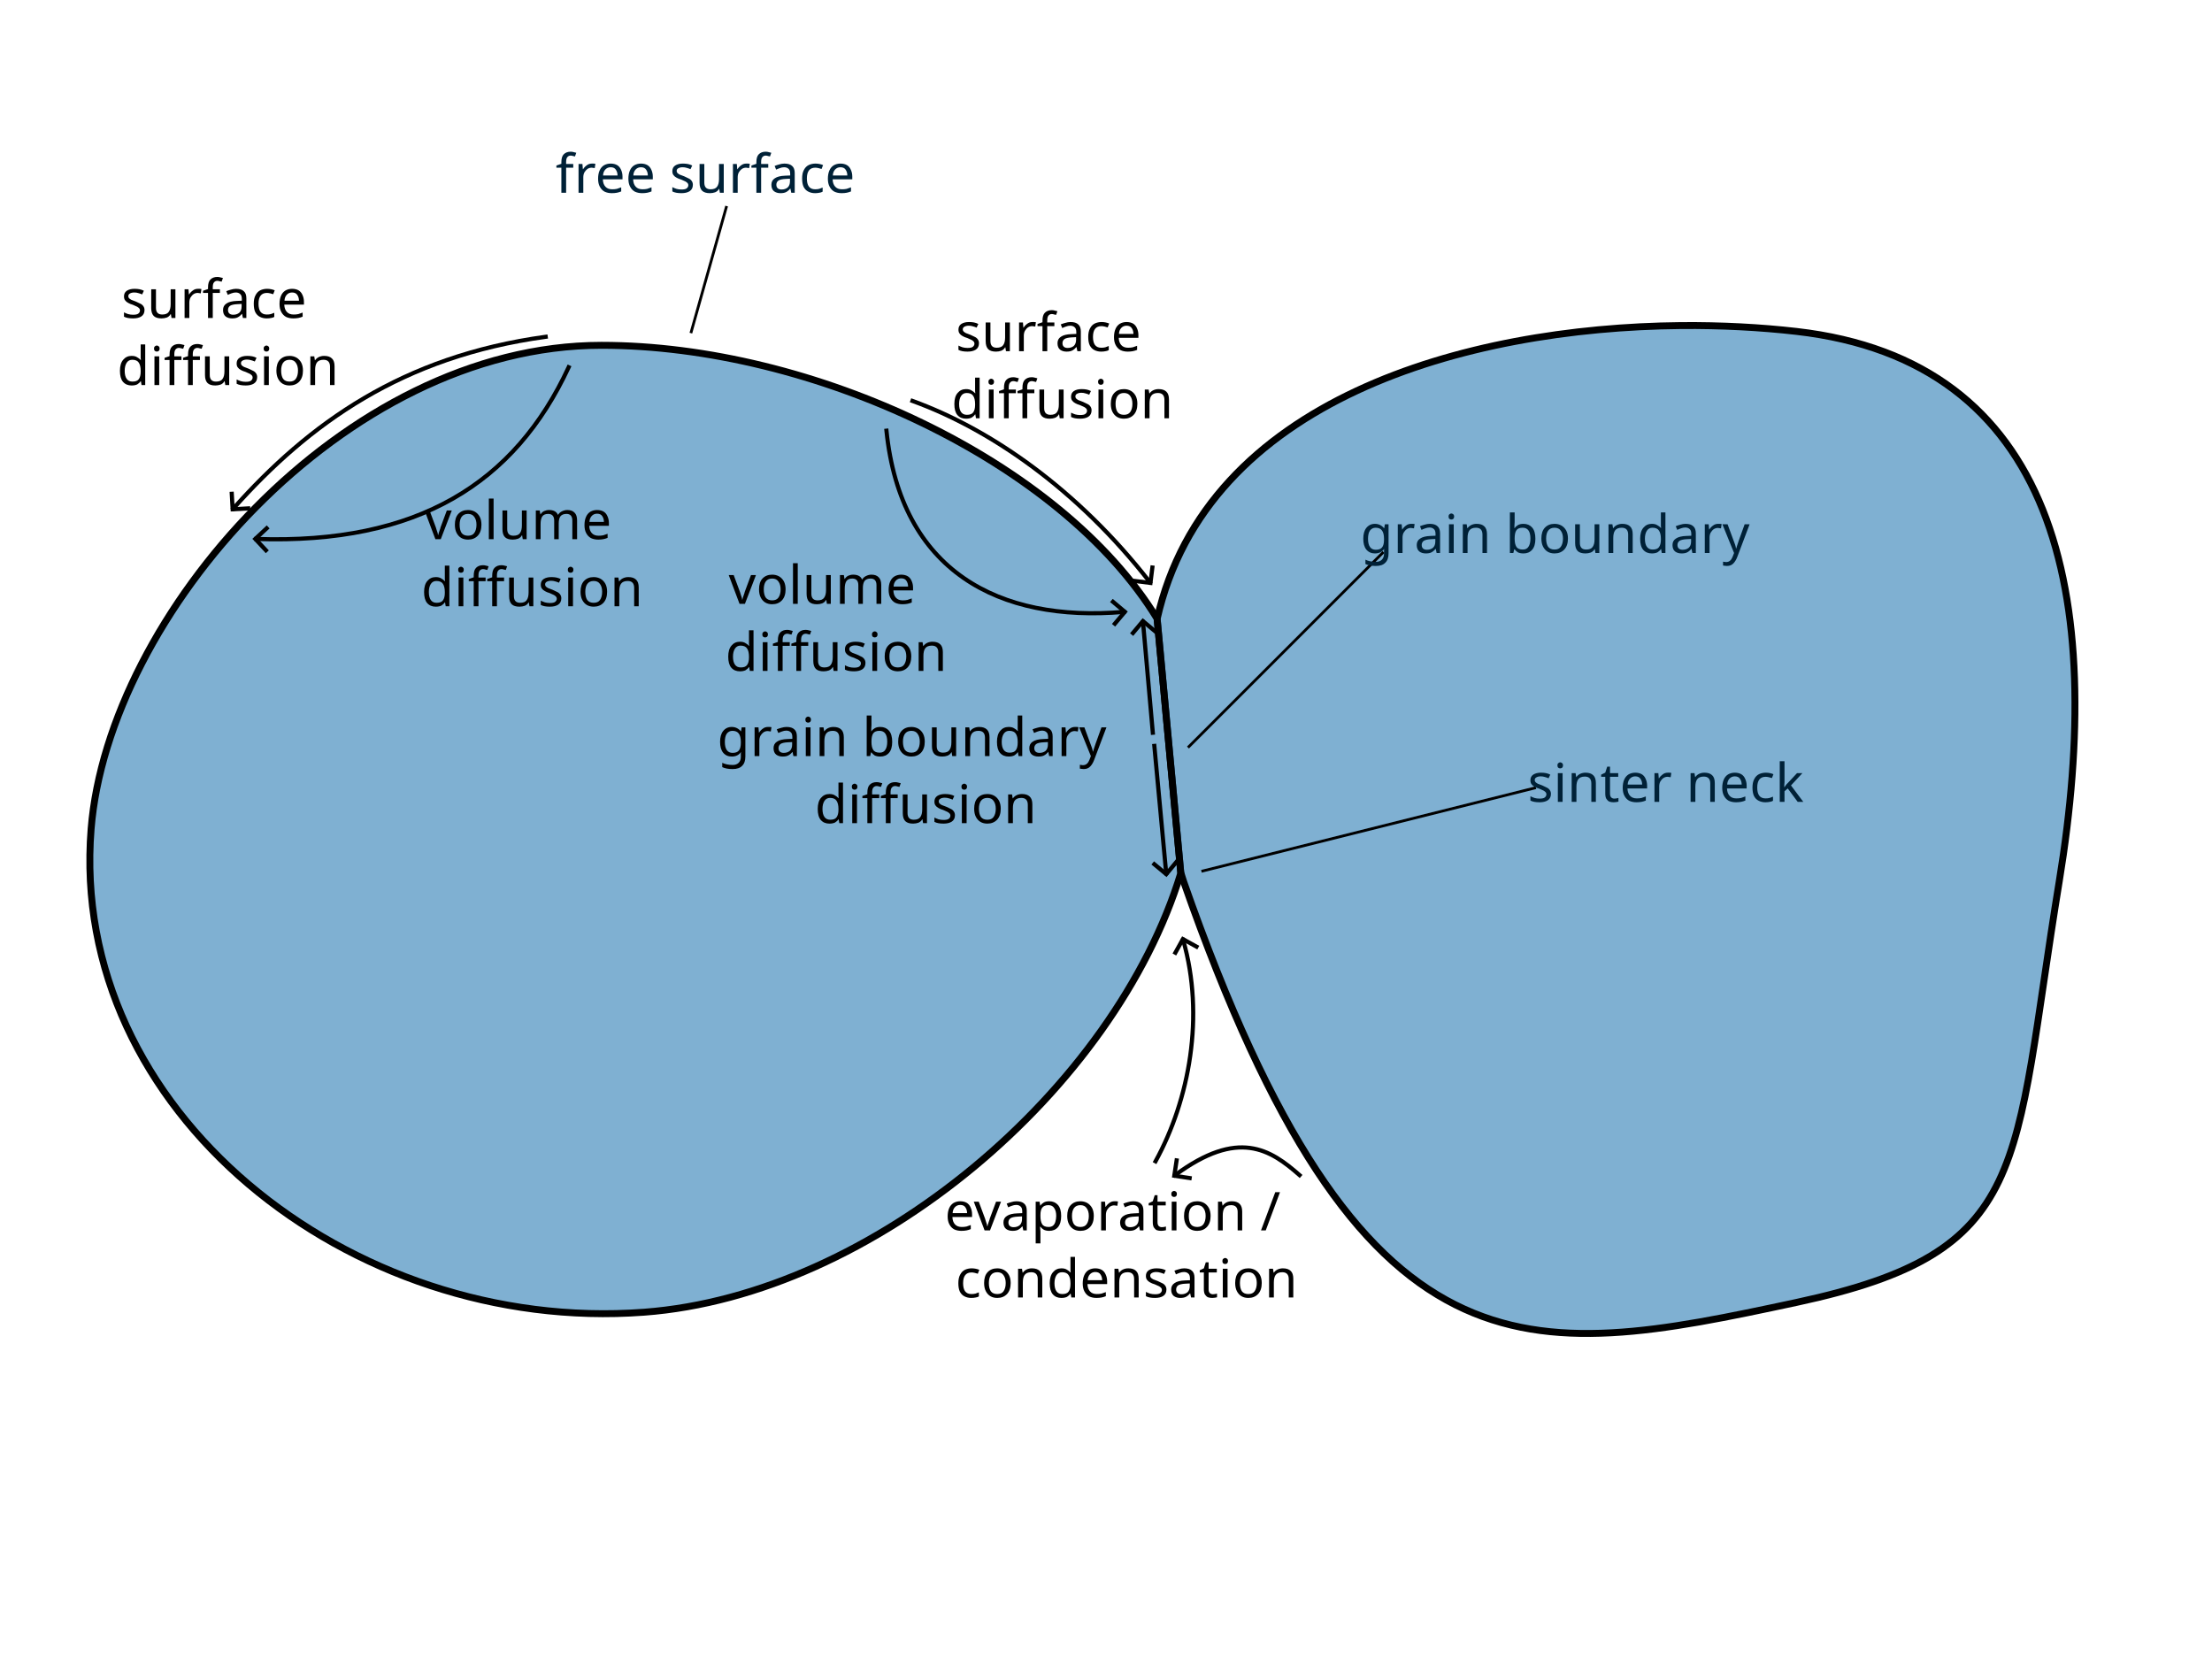
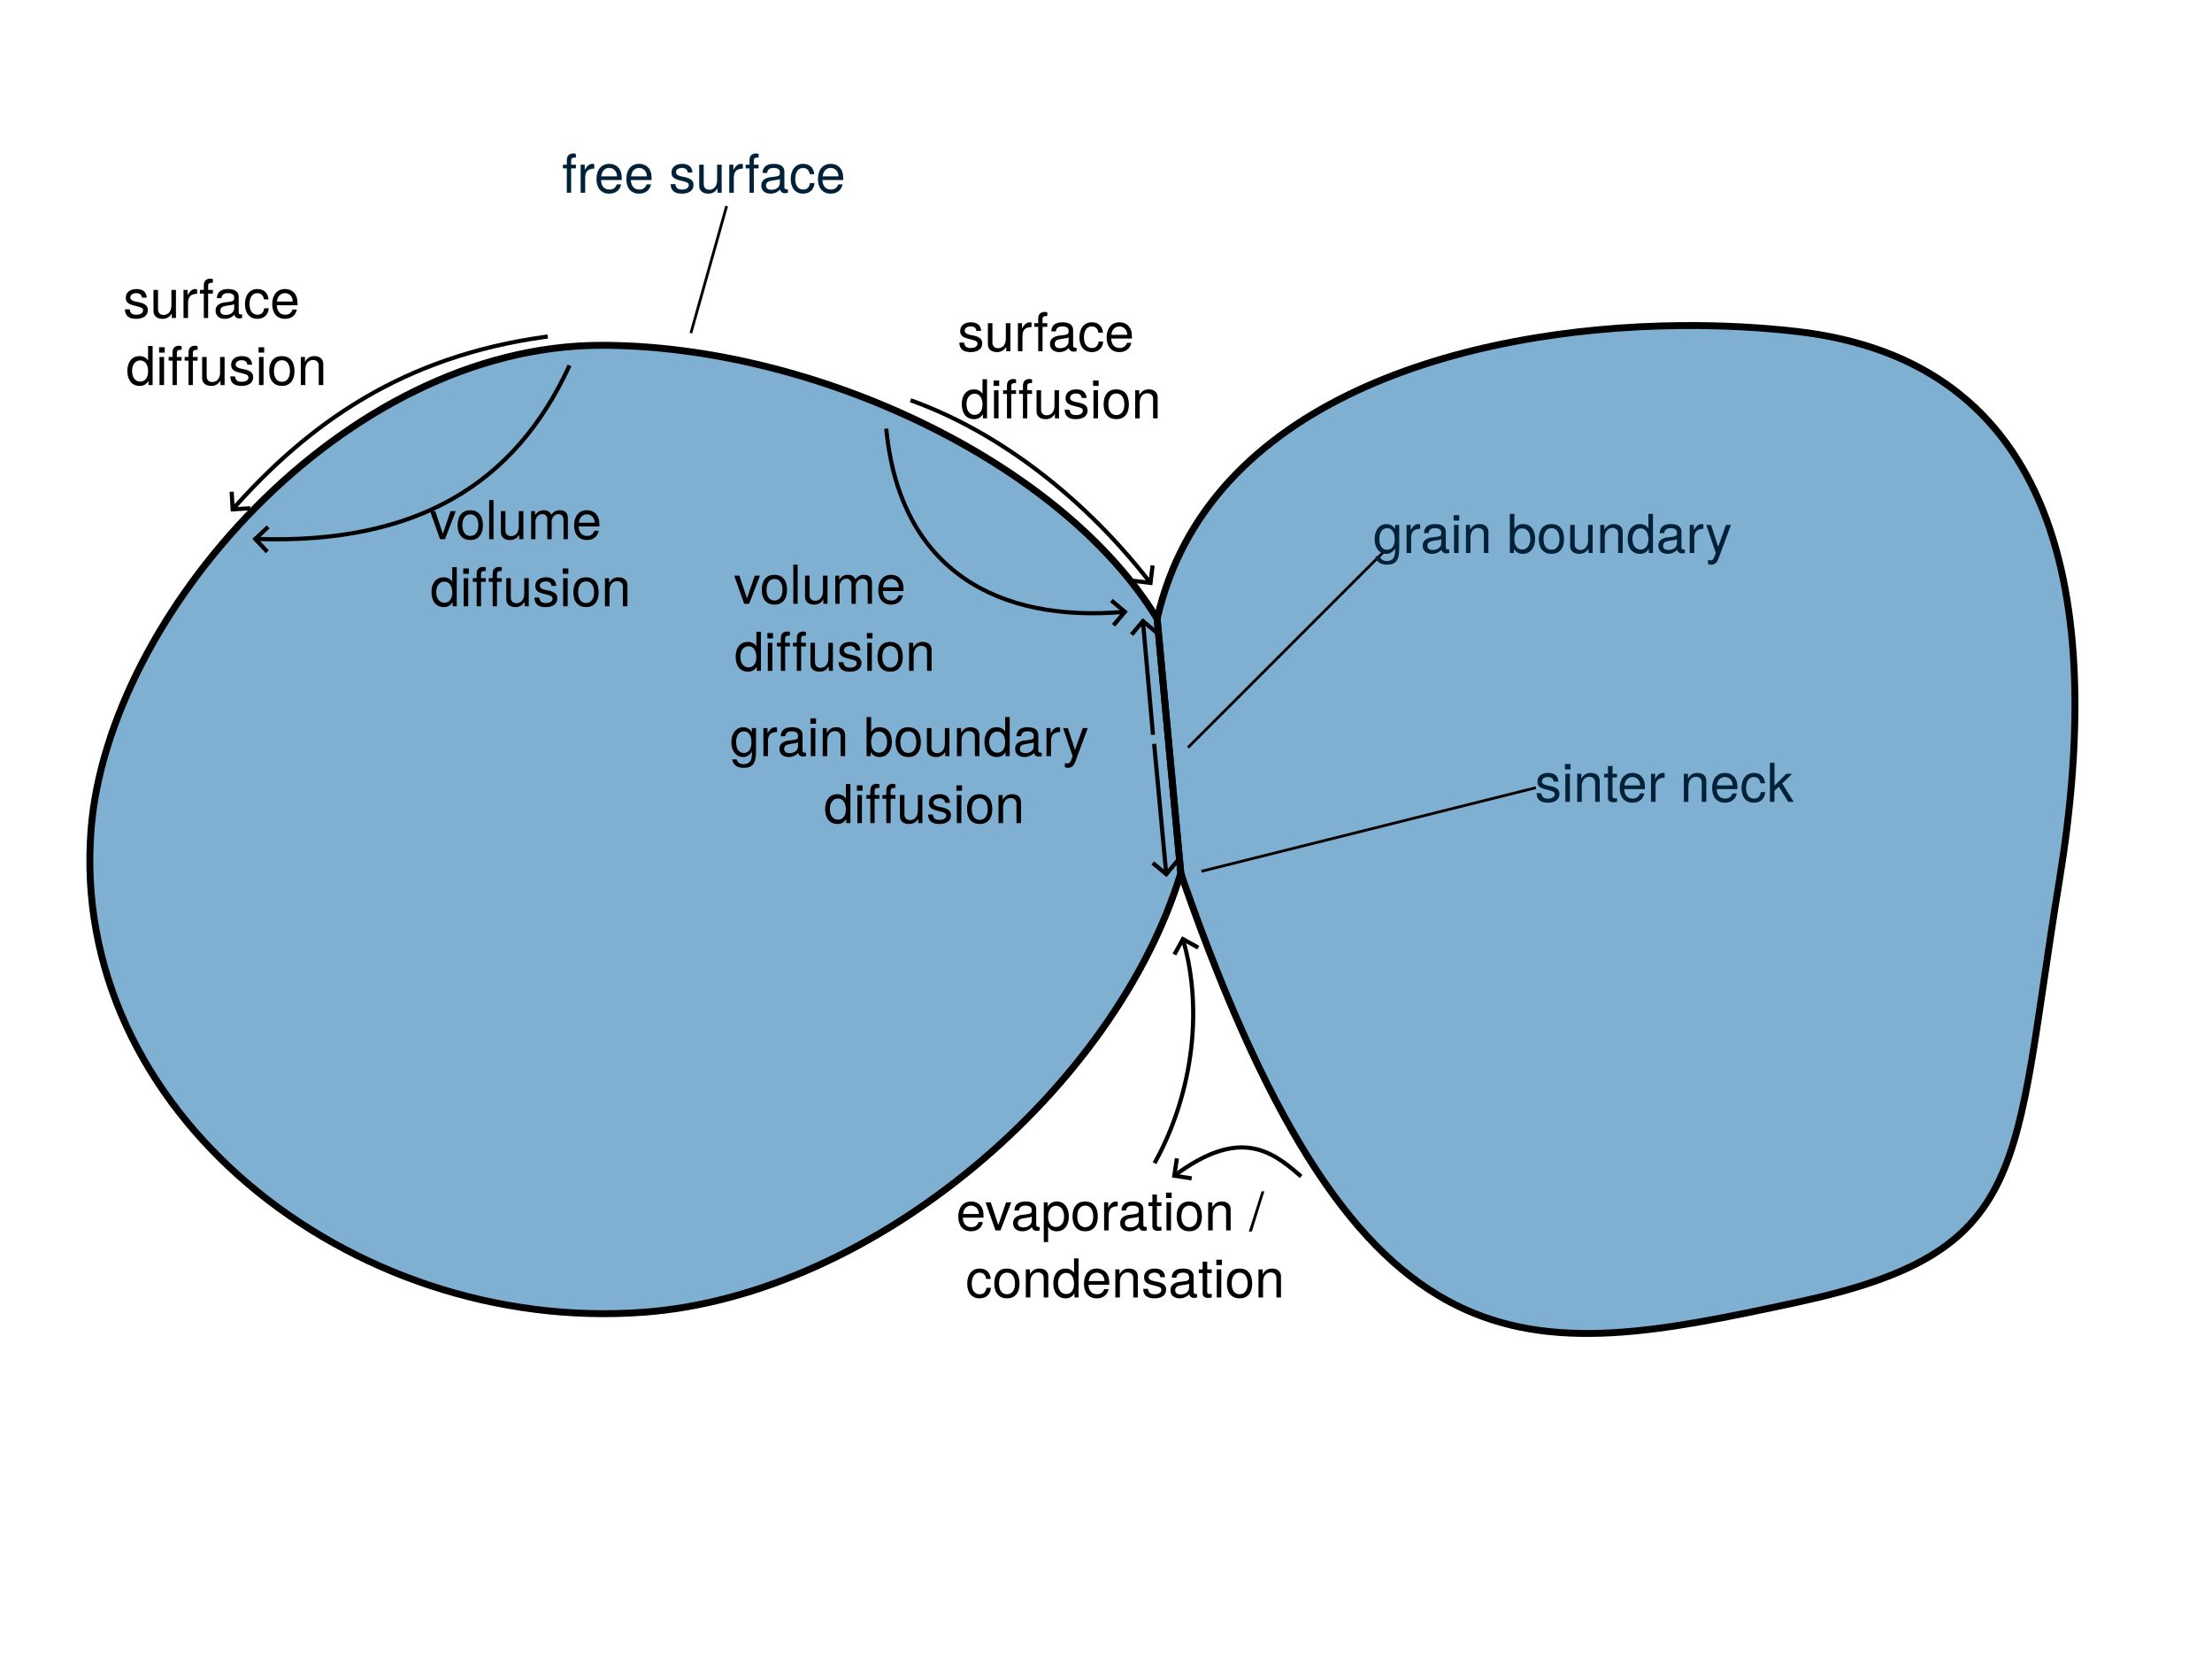
<svg xmlns="http://www.w3.org/2000/svg" width="160mm" height="120mm" viewBox="0 0 160 120" version="1.1" id="svg1">
  <defs id="defs1">
    <marker style="overflow:visible" id="ArrowWide" refX="0" refY="0" orient="auto-start-reverse" markerWidth="1" markerHeight="1" viewBox="0 0 1 1" preserveAspectRatio="xMidYMid">
      <path style="fill:none;stroke:context-stroke;stroke-width:1;stroke-linecap:butt" d="M 3,-3 0,0 3,3" transform="rotate(180,0.125,0)" id="path1" />
    </marker>
    <marker id="Arrow2Sstart" orient="auto" refX="0" refY="0" style="overflow:visible">
      <path d="M 8.72,4.03 -2.21,0.02 8.72,-4 c -1.75,2.37 -1.74,5.62 0,8.03 z" id="Arrow2SstartPath" style="fill:#000000;fill-opacity:1;stroke:none" transform="matrix(0.3,0,0,0.3,-0.69,0)" />
    </marker>
    <marker id="Arrow2Send" orient="auto" refX="0" refY="0" style="overflow:visible">
      <path d="M 8.72,4.03 -2.21,0.02 8.72,-4 c -1.75,2.37 -1.74,5.62 0,8.03 z" id="Arrow2SendPath" style="fill:#000000;fill-opacity:1;stroke:none" transform="matrix(-0.3,0,0,-0.3,0.69,0)" />
    </marker>
    <clipPath id="id-c5200447-c525-49cf-936f-2afeedc30a9b-7">
      <path clip-rule="nonzero" d="m 9,4 h 5 V 9.555 H 9 Z m 0,0" id="id-900d2770-9ca1-492d-9070-b852f01df429-5" />
    </clipPath>
    <g id="id-f93406ad-b092-45f5-a4ef-f720b6cf6b9c-2">
      <g id="id-5d74c64a-b847-401a-8884-b6790b925087-9">
        <path d="m 4.016,-1.812 c 0,-0.344 -0.031,-0.688 -0.125,-1.016 -0.031,-0.156 -0.078,-0.312 -0.125,-0.469 C 3.547,-3.766 3.234,-4.156 2.875,-4.5 2.297,-5.078 1.469,-5.859 1.359,-6.312 c -0.031,-0.062 -0.031,-0.125 0,-0.172 C 1.375,-6.562 1.438,-6.656 1.516,-6.703 c 0.094,-0.062 0.188,-0.062 0.297,-0.062 0.453,0.016 0.812,0.328 1.234,0.5 0.047,0 0.078,0.016 0.109,0.016 0.141,0 0.266,-0.094 0.312,-0.219 0.016,-0.062 0.016,-0.125 0,-0.188 -0.031,-0.125 -0.125,-0.219 -0.266,-0.25 C 2.812,-7 2.359,-7.094 2,-7.094 c -0.094,0 -0.172,0 -0.25,0.016 -0.141,0.031 -0.281,0.062 -0.391,0.156 -0.109,0.078 -0.188,0.203 -0.219,0.344 -0.047,0.141 -0.047,0.312 0,0.5 C 1.281,-5.547 1.75,-4.906 2.188,-4.344 1.797,-4.25 1.453,-4.047 1.172,-3.75 c -0.391,0.438 -0.578,1 -0.578,1.578 0,0.203 0.031,0.406 0.078,0.609 0.078,0.359 0.266,0.703 0.531,1 0.359,0.406 0.906,0.672 1.453,0.672 0.875,0 1.359,-0.953 1.359,-1.922 z M 3.406,-1.625 c 0,0.734 -0.172,1.516 -0.797,1.516 -0.406,0 -0.75,-0.234 -1,-0.562 C 1.5,-0.859 1.391,-1.062 1.344,-1.281 1.281,-1.562 1.266,-1.844 1.266,-2.125 c 0,-0.516 0.062,-1.047 0.359,-1.469 0.172,-0.25 0.438,-0.453 0.719,-0.547 l 0.047,0.047 c 0.297,0.359 0.562,0.75 0.75,1.156 0.078,0.172 0.125,0.328 0.172,0.5 0.062,0.266 0.109,0.547 0.094,0.812 z m 0,0" id="id-c6f1081e-b9ab-47f4-83a4-8a417110e03c-1" />
      </g>
      <g id="id-7de32c5d-2fe2-4e4f-9962-fa309edb9afd-2">
        <path d="M 4.188,-3.547 C 4.188,-4 3.766,-4.406 3,-4.406 c -1.312,0 -1.688,1.016 -1.688,1.453 0,0.781 0.734,0.922 1.031,0.984 0.516,0.109 1.031,0.219 1.031,0.766 0,0.25 -0.219,1.094 -1.422,1.094 -0.141,0 -0.906,0 -1.141,-0.531 0.391,0.047 0.641,-0.25 0.641,-0.531 0,-0.219 -0.172,-0.344 -0.375,-0.344 -0.266,0 -0.562,0.203 -0.562,0.656 0,0.562 0.578,0.969 1.422,0.969 1.625,0 2.016,-1.203 2.016,-1.656 0,-0.359 -0.188,-0.609 -0.312,-0.719 -0.266,-0.281 -0.562,-0.344 -1,-0.422 -0.359,-0.078 -0.75,-0.156 -0.75,-0.609 C 1.891,-3.578 2.125,-4.188 3,-4.188 c 0.25,0 0.75,0.078 0.891,0.453 C 3.625,-3.719 3.422,-3.5 3.422,-3.281 c 0,0.141 0.094,0.297 0.312,0.297 0.219,0 0.453,-0.172 0.453,-0.562 z m 0,0" id="id-a66fe8fd-71cc-4a1a-a4cc-1c02ed69df88-7" />
      </g>
      <g id="id-3db7f47d-9763-4b3e-b23b-fb8630d3de74-0">
        <path d="m 5.031,-0.141 c 0,-0.078 -0.062,-0.141 -0.141,-0.141 H 2.844 V -4.625 c 0,-0.078 -0.062,-0.141 -0.141,-0.141 -0.062,0 -0.125,0.062 -0.125,0.141 v 4.344 H 0.531 c -0.078,0 -0.141,0.062 -0.141,0.141 C 0.391,-0.062 0.453,0 0.531,0 H 4.891 C 4.969,0 5.031,-0.062 5.031,-0.141 Z m 0,0" id="id-bd0eb616-cb6f-4b14-9530-7fd1c66f7ed8-9" />
      </g>
    </g>
    <clipPath id="clipPath1">
      <path clip-rule="nonzero" d="m 9,4 h 5 V 9.555 H 9 Z m 0,0" id="path1-3" />
    </clipPath>
    <g id="id-57dc55fd-4cc5-4c72-9ee2-d5ddb87342d4-5">
      <g id="id-61b99b63-5e09-4b0c-b67b-f2ddc7fb5559-6">
        <path d="m 4.344,-3.766 c 0,-0.344 -0.312,-0.641 -0.828,-0.641 C 2.875,-4.406 2.438,-3.922 2.25,-3.641 2.156,-4.094 1.797,-4.406 1.328,-4.406 0.875,-4.406 0.688,-4.016 0.594,-3.844 0.422,-3.5 0.297,-2.906 0.297,-2.875 c 0,0.109 0.109,0.109 0.109,0.109 0.109,0 0.109,-0.016 0.172,-0.234 0.172,-0.703 0.375,-1.188 0.734,-1.188 0.156,0 0.297,0.078 0.297,0.453 0,0.219 -0.031,0.328 -0.156,0.844 L 0.875,-0.594 c -0.031,0.156 -0.094,0.391 -0.094,0.438 0,0.172 0.141,0.266 0.297,0.266 0.125,0 0.297,-0.078 0.375,-0.281 C 1.469,-0.203 1.797,-1.562 1.844,-1.75 l 0.312,-1.297 c 0.047,-0.125 0.328,-0.594 0.562,-0.812 0.078,-0.062 0.375,-0.328 0.797,-0.328 0.266,0 0.422,0.125 0.422,0.125 -0.297,0.047 -0.516,0.281 -0.516,0.547 0,0.156 0.109,0.344 0.375,0.344 0.266,0 0.547,-0.234 0.547,-0.594 z m 0,0" id="id-d06ee36a-eaf4-47c8-b1b0-8658193c5b73-3" />
      </g>
      <g id="id-e019b610-eba1-4f72-8793-9d425089dd64-9">
        <path d="m 4.859,-3.453 c 0,-0.688 -0.781,-1.312 -1.812,-1.312 H 0.406 v 0.25 h 0.172 c 0.531,0 0.547,0.078 0.547,0.328 v 3.625 c 0,0.234 -0.016,0.312 -0.547,0.312 H 0.406 V 0 L 1.453,-0.031 2.5,0 V -0.25 H 2.328 c -0.531,0 -0.547,-0.078 -0.547,-0.312 v -1.594 h 1.266 c 1.016,0 1.812,-0.594 1.812,-1.297 z m -0.75,0 c 0,0.312 0,1.062 -1.234,1.062 H 1.75 v -1.844 c 0,-0.219 0.016,-0.281 0.344,-0.281 H 2.875 c 1.172,0 1.234,0.656 1.234,1.062 z m 0,0" id="id-02be743c-d793-4ecc-8443-50acb8ee639f-4" />
      </g>
    </g>
    <g id="id-08058419-1a47-47ee-884d-e5bdb8f8da85-1" style="fill:#008000;stroke-width:0">
      <g id="id-5746a27a-48c2-4b2b-bef8-87e2af2c5001-2" style="fill:#008000;stroke-width:0">
        <path d="m 4.016,-1.812 c 0,-0.344 -0.031,-0.688 -0.125,-1.016 -0.031,-0.156 -0.078,-0.312 -0.125,-0.469 C 3.547,-3.766 3.234,-4.156 2.875,-4.5 2.297,-5.078 1.469,-5.859 1.359,-6.312 c -0.031,-0.062 -0.031,-0.125 0,-0.172 C 1.375,-6.562 1.438,-6.656 1.516,-6.703 c 0.094,-0.062 0.188,-0.062 0.297,-0.062 0.453,0.016 0.812,0.328 1.234,0.5 0.047,0 0.078,0.016 0.109,0.016 0.141,0 0.266,-0.094 0.312,-0.219 0.016,-0.062 0.016,-0.125 0,-0.188 -0.031,-0.125 -0.125,-0.219 -0.266,-0.25 C 2.812,-7 2.359,-7.094 2,-7.094 c -0.094,0 -0.172,0 -0.25,0.016 -0.141,0.031 -0.281,0.062 -0.391,0.156 -0.109,0.078 -0.188,0.203 -0.219,0.344 -0.047,0.141 -0.047,0.312 0,0.5 C 1.281,-5.547 1.75,-4.906 2.188,-4.344 1.797,-4.25 1.453,-4.047 1.172,-3.75 c -0.391,0.438 -0.578,1 -0.578,1.578 0,0.203 0.031,0.406 0.078,0.609 0.078,0.359 0.266,0.703 0.531,1 0.359,0.406 0.906,0.672 1.453,0.672 0.875,0 1.359,-0.953 1.359,-1.922 z M 3.406,-1.625 c 0,0.734 -0.172,1.516 -0.797,1.516 -0.406,0 -0.75,-0.234 -1,-0.562 C 1.5,-0.859 1.391,-1.062 1.344,-1.281 1.281,-1.562 1.266,-1.844 1.266,-2.125 c 0,-0.516 0.062,-1.047 0.359,-1.469 0.172,-0.25 0.438,-0.453 0.719,-0.547 l 0.047,0.047 c 0.297,0.359 0.562,0.75 0.75,1.156 0.078,0.172 0.125,0.328 0.172,0.5 0.062,0.266 0.109,0.547 0.094,0.812 z m 0,0" id="id-7bad0f2c-f945-4a0d-9c5b-1d4891e9f0a0-7" style="fill:#008000;stroke-width:0" />
      </g>
      <g id="id-2f0a61b0-f16b-4fd7-80af-e460ffe44e1d-0" style="fill:#008000;stroke-width:0">
        <path d="M 4.188,-3.547 C 4.188,-4 3.766,-4.406 3,-4.406 c -1.312,0 -1.688,1.016 -1.688,1.453 0,0.781 0.734,0.922 1.031,0.984 0.516,0.109 1.031,0.219 1.031,0.766 0,0.25 -0.219,1.094 -1.422,1.094 -0.141,0 -0.906,0 -1.141,-0.531 0.391,0.047 0.641,-0.25 0.641,-0.531 0,-0.219 -0.172,-0.344 -0.375,-0.344 -0.266,0 -0.562,0.203 -0.562,0.656 0,0.562 0.578,0.969 1.422,0.969 1.625,0 2.016,-1.203 2.016,-1.656 0,-0.359 -0.188,-0.609 -0.312,-0.719 -0.266,-0.281 -0.562,-0.344 -1,-0.422 -0.359,-0.078 -0.75,-0.156 -0.75,-0.609 C 1.891,-3.578 2.125,-4.188 3,-4.188 c 0.25,0 0.75,0.078 0.891,0.453 C 3.625,-3.719 3.422,-3.5 3.422,-3.281 c 0,0.141 0.094,0.297 0.312,0.297 0.219,0 0.453,-0.172 0.453,-0.562 z m 0,0" id="id-7ab9142b-f5b0-4192-8fec-5f25a573fb53-9" style="fill:#008000;stroke-width:0" />
      </g>
      <g id="id-de8faa35-db89-45de-abbb-e52f853d835c-3" style="fill:#008000;stroke-width:0">
        <path d="m 5.031,-0.141 c 0,-0.078 -0.062,-0.141 -0.141,-0.141 H 2.844 V -4.625 c 0,-0.078 -0.062,-0.141 -0.141,-0.141 -0.062,0 -0.125,0.062 -0.125,0.141 v 4.344 H 0.531 c -0.078,0 -0.141,0.062 -0.141,0.141 C 0.391,-0.062 0.453,0 0.531,0 H 4.891 C 4.969,0 5.031,-0.062 5.031,-0.141 Z m 0,0" id="id-bd321dd8-e0db-419a-8a63-765b33abae08-6" style="fill:#008000;stroke-width:0" />
      </g>
      <g id="id-846c698d-5be4-45f8-bf82-5ae717b90a6c-0" style="fill:#008000;stroke-width:0">
        <path d="M 4.531,-1.828 H 4.297 C 4.219,-1.156 4.125,-0.25 2.797,-0.25 h -0.688 c -0.328,0 -0.344,-0.062 -0.344,-0.266 V -4.188 c 0,-0.234 0,-0.328 0.656,-0.328 h 0.25 v -0.25 l -1.219,0.031 -1.062,-0.031 v 0.25 H 0.562 c 0.531,0 0.547,0.078 0.547,0.328 v 3.625 c 0,0.234 -0.016,0.312 -0.547,0.312 H 0.391 V 0 h 3.938 z m 0,0" id="id-4ec9e476-d57c-42ee-b4ab-fbf0084d5203-6" style="fill:#008000;stroke-width:0" />
      </g>
    </g>
    <g id="id-08058419-1a47-47ee-884d-e5bdb8f8da85-2" style="fill:#008000;stroke-width:0">
      <g id="id-5746a27a-48c2-4b2b-bef8-87e2af2c5001-8" style="fill:#008000;stroke-width:0">
        <path d="m 4.016,-1.812 c 0,-0.344 -0.031,-0.688 -0.125,-1.016 -0.031,-0.156 -0.078,-0.312 -0.125,-0.469 C 3.547,-3.766 3.234,-4.156 2.875,-4.5 2.297,-5.078 1.469,-5.859 1.359,-6.312 c -0.031,-0.062 -0.031,-0.125 0,-0.172 C 1.375,-6.562 1.438,-6.656 1.516,-6.703 c 0.094,-0.062 0.188,-0.062 0.297,-0.062 0.453,0.016 0.812,0.328 1.234,0.5 0.047,0 0.078,0.016 0.109,0.016 0.141,0 0.266,-0.094 0.312,-0.219 0.016,-0.062 0.016,-0.125 0,-0.188 -0.031,-0.125 -0.125,-0.219 -0.266,-0.25 C 2.812,-7 2.359,-7.094 2,-7.094 c -0.094,0 -0.172,0 -0.25,0.016 -0.141,0.031 -0.281,0.062 -0.391,0.156 -0.109,0.078 -0.188,0.203 -0.219,0.344 -0.047,0.141 -0.047,0.312 0,0.5 C 1.281,-5.547 1.75,-4.906 2.188,-4.344 1.797,-4.25 1.453,-4.047 1.172,-3.75 c -0.391,0.438 -0.578,1 -0.578,1.578 0,0.203 0.031,0.406 0.078,0.609 0.078,0.359 0.266,0.703 0.531,1 0.359,0.406 0.906,0.672 1.453,0.672 0.875,0 1.359,-0.953 1.359,-1.922 z M 3.406,-1.625 c 0,0.734 -0.172,1.516 -0.797,1.516 -0.406,0 -0.75,-0.234 -1,-0.562 C 1.5,-0.859 1.391,-1.062 1.344,-1.281 1.281,-1.562 1.266,-1.844 1.266,-2.125 c 0,-0.516 0.062,-1.047 0.359,-1.469 0.172,-0.25 0.438,-0.453 0.719,-0.547 l 0.047,0.047 c 0.297,0.359 0.562,0.75 0.75,1.156 0.078,0.172 0.125,0.328 0.172,0.5 0.062,0.266 0.109,0.547 0.094,0.812 z m 0,0" id="id-7bad0f2c-f945-4a0d-9c5b-1d4891e9f0a0-9" style="fill:#008000;stroke-width:0" />
      </g>
      <g id="id-2f0a61b0-f16b-4fd7-80af-e460ffe44e1d-7" style="fill:#008000;stroke-width:0">
        <path d="M 4.188,-3.547 C 4.188,-4 3.766,-4.406 3,-4.406 c -1.312,0 -1.688,1.016 -1.688,1.453 0,0.781 0.734,0.922 1.031,0.984 0.516,0.109 1.031,0.219 1.031,0.766 0,0.25 -0.219,1.094 -1.422,1.094 -0.141,0 -0.906,0 -1.141,-0.531 0.391,0.047 0.641,-0.25 0.641,-0.531 0,-0.219 -0.172,-0.344 -0.375,-0.344 -0.266,0 -0.562,0.203 -0.562,0.656 0,0.562 0.578,0.969 1.422,0.969 1.625,0 2.016,-1.203 2.016,-1.656 0,-0.359 -0.188,-0.609 -0.312,-0.719 -0.266,-0.281 -0.562,-0.344 -1,-0.422 -0.359,-0.078 -0.75,-0.156 -0.75,-0.609 C 1.891,-3.578 2.125,-4.188 3,-4.188 c 0.25,0 0.75,0.078 0.891,0.453 C 3.625,-3.719 3.422,-3.5 3.422,-3.281 c 0,0.141 0.094,0.297 0.312,0.297 0.219,0 0.453,-0.172 0.453,-0.562 z m 0,0" id="id-7ab9142b-f5b0-4192-8fec-5f25a573fb53-3" style="fill:#008000;stroke-width:0" />
      </g>
      <g id="id-de8faa35-db89-45de-abbb-e52f853d835c-6" style="fill:#008000;stroke-width:0">
        <path d="m 5.031,-0.141 c 0,-0.078 -0.062,-0.141 -0.141,-0.141 H 2.844 V -4.625 c 0,-0.078 -0.062,-0.141 -0.141,-0.141 -0.062,0 -0.125,0.062 -0.125,0.141 v 4.344 H 0.531 c -0.078,0 -0.141,0.062 -0.141,0.141 C 0.391,-0.062 0.453,0 0.531,0 H 4.891 C 4.969,0 5.031,-0.062 5.031,-0.141 Z m 0,0" id="id-bd321dd8-e0db-419a-8a63-765b33abae08-1" style="fill:#008000;stroke-width:0" />
      </g>
      <g id="id-846c698d-5be4-45f8-bf82-5ae717b90a6c-2" style="fill:#008000;stroke-width:0">
        <path d="M 4.531,-1.828 H 4.297 C 4.219,-1.156 4.125,-0.25 2.797,-0.25 h -0.688 c -0.328,0 -0.344,-0.062 -0.344,-0.266 V -4.188 c 0,-0.234 0,-0.328 0.656,-0.328 h 0.25 v -0.25 l -1.219,0.031 -1.062,-0.031 v 0.25 H 0.562 c 0.531,0 0.547,0.078 0.547,0.328 v 3.625 c 0,0.234 -0.016,0.312 -0.547,0.312 H 0.391 V 0 h 3.938 z m 0,0" id="id-4ec9e476-d57c-42ee-b4ab-fbf0084d5203-9" style="fill:#008000;stroke-width:0" />
      </g>
    </g>
    <g id="id-08058419-1a47-47ee-884d-e5bdb8f8da85-15" style="fill:#008000;stroke-width:0">
      <g id="id-5746a27a-48c2-4b2b-bef8-87e2af2c5001-5" style="fill:#008000;stroke-width:0">
        <path d="m 4.016,-1.812 c 0,-0.344 -0.031,-0.688 -0.125,-1.016 -0.031,-0.156 -0.078,-0.312 -0.125,-0.469 C 3.547,-3.766 3.234,-4.156 2.875,-4.5 2.297,-5.078 1.469,-5.859 1.359,-6.312 c -0.031,-0.062 -0.031,-0.125 0,-0.172 C 1.375,-6.562 1.438,-6.656 1.516,-6.703 c 0.094,-0.062 0.188,-0.062 0.297,-0.062 0.453,0.016 0.812,0.328 1.234,0.5 0.047,0 0.078,0.016 0.109,0.016 0.141,0 0.266,-0.094 0.312,-0.219 0.016,-0.062 0.016,-0.125 0,-0.188 -0.031,-0.125 -0.125,-0.219 -0.266,-0.25 C 2.812,-7 2.359,-7.094 2,-7.094 c -0.094,0 -0.172,0 -0.25,0.016 -0.141,0.031 -0.281,0.062 -0.391,0.156 -0.109,0.078 -0.188,0.203 -0.219,0.344 -0.047,0.141 -0.047,0.312 0,0.5 C 1.281,-5.547 1.75,-4.906 2.188,-4.344 1.797,-4.25 1.453,-4.047 1.172,-3.75 c -0.391,0.438 -0.578,1 -0.578,1.578 0,0.203 0.031,0.406 0.078,0.609 0.078,0.359 0.266,0.703 0.531,1 0.359,0.406 0.906,0.672 1.453,0.672 0.875,0 1.359,-0.953 1.359,-1.922 z M 3.406,-1.625 c 0,0.734 -0.172,1.516 -0.797,1.516 -0.406,0 -0.75,-0.234 -1,-0.562 C 1.5,-0.859 1.391,-1.062 1.344,-1.281 1.281,-1.562 1.266,-1.844 1.266,-2.125 c 0,-0.516 0.062,-1.047 0.359,-1.469 0.172,-0.25 0.438,-0.453 0.719,-0.547 l 0.047,0.047 c 0.297,0.359 0.562,0.75 0.75,1.156 0.078,0.172 0.125,0.328 0.172,0.5 0.062,0.266 0.109,0.547 0.094,0.812 z m 0,0" id="id-7bad0f2c-f945-4a0d-9c5b-1d4891e9f0a0-4" style="fill:#008000;stroke-width:0" />
      </g>
      <g id="id-2f0a61b0-f16b-4fd7-80af-e460ffe44e1d-76" style="fill:#008000;stroke-width:0">
        <path d="M 4.188,-3.547 C 4.188,-4 3.766,-4.406 3,-4.406 c -1.312,0 -1.688,1.016 -1.688,1.453 0,0.781 0.734,0.922 1.031,0.984 0.516,0.109 1.031,0.219 1.031,0.766 0,0.25 -0.219,1.094 -1.422,1.094 -0.141,0 -0.906,0 -1.141,-0.531 0.391,0.047 0.641,-0.25 0.641,-0.531 0,-0.219 -0.172,-0.344 -0.375,-0.344 -0.266,0 -0.562,0.203 -0.562,0.656 0,0.562 0.578,0.969 1.422,0.969 1.625,0 2.016,-1.203 2.016,-1.656 0,-0.359 -0.188,-0.609 -0.312,-0.719 -0.266,-0.281 -0.562,-0.344 -1,-0.422 -0.359,-0.078 -0.75,-0.156 -0.75,-0.609 C 1.891,-3.578 2.125,-4.188 3,-4.188 c 0.25,0 0.75,0.078 0.891,0.453 C 3.625,-3.719 3.422,-3.5 3.422,-3.281 c 0,0.141 0.094,0.297 0.312,0.297 0.219,0 0.453,-0.172 0.453,-0.562 z m 0,0" id="id-7ab9142b-f5b0-4192-8fec-5f25a573fb53-5" style="fill:#008000;stroke-width:0" />
      </g>
      <g id="id-de8faa35-db89-45de-abbb-e52f853d835c-69" style="fill:#008000;stroke-width:0">
        <path d="m 5.031,-0.141 c 0,-0.078 -0.062,-0.141 -0.141,-0.141 H 2.844 V -4.625 c 0,-0.078 -0.062,-0.141 -0.141,-0.141 -0.062,0 -0.125,0.062 -0.125,0.141 v 4.344 H 0.531 c -0.078,0 -0.141,0.062 -0.141,0.141 C 0.391,-0.062 0.453,0 0.531,0 H 4.891 C 4.969,0 5.031,-0.062 5.031,-0.141 Z m 0,0" id="id-bd321dd8-e0db-419a-8a63-765b33abae08-3" style="fill:#008000;stroke-width:0" />
      </g>
      <g id="id-846c698d-5be4-45f8-bf82-5ae717b90a6c-7" style="fill:#008000;stroke-width:0">
        <path d="M 4.531,-1.828 H 4.297 C 4.219,-1.156 4.125,-0.25 2.797,-0.25 h -0.688 c -0.328,0 -0.344,-0.062 -0.344,-0.266 V -4.188 c 0,-0.234 0,-0.328 0.656,-0.328 h 0.25 v -0.25 l -1.219,0.031 -1.062,-0.031 v 0.25 H 0.562 c 0.531,0 0.547,0.078 0.547,0.328 v 3.625 c 0,0.234 -0.016,0.312 -0.547,0.312 H 0.391 V 0 h 3.938 z m 0,0" id="id-4ec9e476-d57c-42ee-b4ab-fbf0084d5203-4" style="fill:#008000;stroke-width:0" />
      </g>
    </g>
    <g id="id-5cd727ea-8e0e-4aa9-8ac8-6d5ec5ae0603">
      <g id="id-3446fbf0-7bb8-4b66-80de-2b0cd3b6b208">
        <path d="m 6,-3.812 c 0,0 -0.016,-0.109 -0.125,-0.109 -0.094,0 -0.094,0.031 -0.141,0.219 -0.188,0.625 -0.516,1.375 -0.984,1.969 v -0.625 c 0,-1.562 -0.922,-2.047 -1.656,-2.047 -1.375,0 -2.688,1.422 -2.688,2.828 0,0.938 0.594,1.688 1.625,1.688 0.625,0 1.344,-0.234 2.094,-0.844 0.125,0.531 0.453,0.844 0.906,0.844 0.531,0 0.844,-0.547 0.844,-0.703 0,-0.078 -0.062,-0.109 -0.125,-0.109 -0.062,0 -0.094,0.031 -0.125,0.109 -0.188,0.484 -0.562,0.484 -0.562,0.484 -0.312,0 -0.312,-0.781 -0.312,-1.016 0,-0.203 0,-0.234 0.109,-0.344 C 5.797,-2.656 6,-3.812 6,-3.812 Z m -1.906,2.828 c -0.891,0.766 -1.656,0.875 -2.047,0.875 -0.594,0 -0.906,-0.453 -0.906,-1.094 0,-0.484 0.266,-1.562 0.578,-2.062 C 2.188,-4 2.734,-4.188 3.078,-4.188 c 0.984,0 0.984,1.312 0.984,2.078 0,0.375 0,0.953 0.031,1.125 z m 0,0" id="id-95ca2d07-e18c-44bc-be4e-8681c7fe7319" />
      </g>
      <g id="id-9633c564-3220-4600-b114-31f07c2b3102">
        <path d="M 1.953,0 V -0.25 C 1.5,-0.25 1.438,-0.25 1.438,-0.547 V -4.844 l -1.047,0.078 v 0.25 c 0.469,0 0.516,0.062 0.516,0.391 v 3.578 C 0.906,-0.25 0.844,-0.25 0.391,-0.25 V 0 c 0,0 0.5,-0.031 0.781,-0.031 0.266,0 0.516,0.016 0.781,0.031 z m 0,0" id="id-946eff3a-1d9a-4391-b9d8-29cc65fa0899" />
      </g>
    </g>
    <g id="id-21333164-46b6-4ab9-99b7-ec5a79c05731">
      <g id="id-97cad460-6cc9-486a-9d1a-ab5f651cfd04">
        <path d="m 4.5,-6.656 c 0,-0.125 -0.078,-0.219 -0.203,-0.25 -0.375,-0.094 -0.781,-0.188 -1.141,-0.188 -0.094,0 -0.188,0 -0.266,0.016 -0.141,0.031 -0.281,0.062 -0.422,0.156 -0.141,0.078 -0.25,0.203 -0.312,0.344 -0.094,0.141 -0.125,0.312 -0.125,0.5 0,0.531 0.312,1.172 0.609,1.734 -0.406,0.094 -0.812,0.297 -1.156,0.594 -0.5,0.438 -0.844,1 -0.969,1.578 -0.062,0.203 -0.094,0.406 -0.094,0.609 0,0.359 0.094,0.703 0.281,1 0.281,0.406 0.75,0.672 1.297,0.672 0.875,0 1.594,-0.953 1.844,-1.922 0.078,-0.344 0.141,-0.688 0.141,-1.016 0,-0.156 -0.016,-0.312 -0.031,-0.469 C 3.859,-3.766 3.656,-4.156 3.375,-4.5 2.938,-5.078 2.297,-5.859 2.297,-6.312 c 0,-0.062 0.016,-0.125 0.047,-0.172 0.047,-0.078 0.125,-0.172 0.219,-0.219 0.109,-0.062 0.203,-0.062 0.312,-0.062 0.453,0.016 0.734,0.328 1.109,0.5 0.047,0 0.078,0.016 0.109,0.016 0.141,0 0.297,-0.094 0.359,-0.219 C 4.484,-6.531 4.5,-6.594 4.5,-6.656 Z M 3.297,-2.438 c 0,0.266 -0.031,0.547 -0.109,0.812 C 3,-0.891 2.641,-0.109 2.016,-0.109 c -0.406,0 -0.703,-0.234 -0.859,-0.562 -0.078,-0.188 -0.125,-0.391 -0.125,-0.609 0,-0.281 0.062,-0.562 0.141,-0.844 0.125,-0.516 0.328,-1.047 0.719,-1.469 0.25,-0.25 0.547,-0.453 0.859,-0.547 l 0.031,0.047 c 0.203,0.359 0.375,0.75 0.453,1.156 0.047,0.172 0.062,0.328 0.062,0.5 z m 0,0" id="id-33975106-b591-4be9-90f3-7a17c9fa537d" />
      </g>
      <g id="id-e5005d06-9914-4514-bf8d-53de30ea247d">
        <path d="m 5.031,-0.141 c 0,-0.078 -0.062,-0.141 -0.141,-0.141 H 2.844 V -4.625 c 0,-0.078 -0.062,-0.141 -0.141,-0.141 -0.062,0 -0.125,0.062 -0.125,0.141 v 4.344 H 0.531 c -0.078,0 -0.141,0.062 -0.141,0.141 C 0.391,-0.062 0.453,0 0.531,0 H 4.891 C 4.969,0 5.031,-0.062 5.031,-0.141 Z m 0,0" id="id-b0213623-541d-494e-92ad-b0352fe6e00d" />
      </g>
    </g>
    <g id="id-93b869a5-c60d-400a-a48c-f8b3d0d68dfb">
      <g id="id-22d18ae0-b70f-4ae7-a851-80176b5205c2">
        <path d="M 1.5,2.297 V -7.281 c 0,-0.109 -0.078,-0.203 -0.188,-0.203 -0.109,0 -0.203,0.094 -0.203,0.203 V 2.297 C 1.109,2.406 1.203,2.5 1.312,2.5 1.422,2.5 1.5,2.406 1.5,2.297 Z m 1.359,0 V -7.281 c 0,-0.109 -0.094,-0.203 -0.203,-0.203 -0.109,0 -0.188,0.094 -0.188,0.203 V 2.297 C 2.469,2.406 2.547,2.5 2.656,2.5 2.766,2.5 2.859,2.406 2.859,2.297 Z m 0,0" id="id-18eed5d1-dc64-4b8c-a758-74bb7acf823f" />
      </g>
    </g>
    <g id="id-9016a867-2200-4585-a2d8-07d6a88cda3e">
      <g id="id-856c3978-8222-4e8e-89ea-15ef52909cee">
        <path d="m 4.016,-1.812 c 0,-0.344 -0.031,-0.688 -0.125,-1.016 -0.031,-0.156 -0.078,-0.312 -0.125,-0.469 C 3.547,-3.766 3.234,-4.156 2.875,-4.5 2.297,-5.078 1.469,-5.859 1.359,-6.312 c -0.031,-0.062 -0.031,-0.125 0,-0.172 C 1.375,-6.562 1.438,-6.656 1.516,-6.703 c 0.094,-0.062 0.188,-0.062 0.297,-0.062 0.453,0.016 0.812,0.328 1.234,0.5 0.047,0 0.078,0.016 0.109,0.016 0.141,0 0.266,-0.094 0.312,-0.219 0.016,-0.062 0.016,-0.125 0,-0.188 -0.031,-0.125 -0.125,-0.219 -0.266,-0.25 C 2.812,-7 2.359,-7.094 2,-7.094 c -0.094,0 -0.172,0 -0.25,0.016 -0.141,0.031 -0.281,0.062 -0.391,0.156 -0.109,0.078 -0.188,0.203 -0.219,0.344 -0.047,0.141 -0.047,0.312 0,0.5 C 1.281,-5.547 1.75,-4.906 2.188,-4.344 1.797,-4.25 1.453,-4.047 1.172,-3.75 c -0.391,0.438 -0.578,1 -0.578,1.578 0,0.203 0.031,0.406 0.078,0.609 0.078,0.359 0.266,0.703 0.531,1 0.359,0.406 0.906,0.672 1.453,0.672 0.875,0 1.359,-0.953 1.359,-1.922 z M 3.406,-1.625 c 0,0.734 -0.172,1.516 -0.797,1.516 -0.406,0 -0.75,-0.234 -1,-0.562 C 1.5,-0.859 1.391,-1.062 1.344,-1.281 1.281,-1.562 1.266,-1.844 1.266,-2.125 c 0,-0.516 0.062,-1.047 0.359,-1.469 0.172,-0.25 0.438,-0.453 0.719,-0.547 l 0.047,0.047 c 0.297,0.359 0.562,0.75 0.75,1.156 0.078,0.172 0.125,0.328 0.172,0.5 0.062,0.266 0.109,0.547 0.094,0.812 z m 0,0" id="id-1a6bb11f-feda-4253-97d8-28de573ad939" />
      </g>
      <g id="id-808a2fb9-28cb-4eeb-9ede-6c214b42c0e6">
        <path d="m 6.172,-3.031 c 0,-0.781 -0.391,-1.375 -1.141,-1.375 -1.438,0 -2.047,1.938 -2.641,3.875 C 1.312,-0.734 0.75,-1.281 0.75,-2 c 0,-0.281 0.234,-1.375 0.828,-2.062 0.094,-0.094 0.094,-0.141 0.094,-0.141 0,-0.031 -0.031,-0.094 -0.125,-0.094 -0.281,0 -1.047,1.453 -1.047,2.406 0,0.938 0.656,1.656 1.719,1.906 L 1.688,1.688 C 1.656,1.828 1.641,1.844 1.641,1.891 c 0,0.219 0.188,0.281 0.297,0.281 0.047,0 0.266,-0.031 0.359,-0.266 C 2.328,1.828 2.375,1.5 2.656,0.094 c 0.078,0 0.156,0.016 0.328,0.016 1.656,0 3.188,-1.562 3.188,-3.141 z m -0.281,0.219 c 0,1.125 -1.281,2.344 -2.812,2.344 -0.094,0 -0.109,0 -0.188,-0.016 -0.125,0 -0.125,0 -0.125,-0.031 l 0.188,-1.078 c 0.312,-1.281 1.094,-2.234 1.984,-2.234 0.688,0 0.953,0.531 0.953,1.016 z m 0,0" id="id-cac8ec06-6ac5-49c1-a697-2ccf3c160ddf" />
      </g>
      <g id="id-7b9207bb-a09b-4630-a4ea-19d0a906c3f4">
        <path d="m 4.859,-3.453 c 0,-0.688 -0.781,-1.312 -1.812,-1.312 H 0.406 v 0.25 h 0.172 c 0.531,0 0.547,0.078 0.547,0.328 v 3.625 c 0,0.234 -0.016,0.312 -0.547,0.312 H 0.406 V 0 L 1.453,-0.031 2.5,0 V -0.25 H 2.328 c -0.531,0 -0.547,-0.078 -0.547,-0.312 v -1.594 h 1.266 c 1.016,0 1.812,-0.594 1.812,-1.297 z m -0.75,0 c 0,0.312 0,1.062 -1.234,1.062 H 1.75 v -1.844 c 0,-0.219 0.016,-0.281 0.344,-0.281 H 2.875 c 1.172,0 1.234,0.656 1.234,1.062 z m 0,0" id="id-7809f7c3-41af-49d6-801f-e7d551786541" />
      </g>
    </g>
    <g id="id-82805912-ae13-48b7-ab79-d851d2cccae3">
      <g id="id-07593468-073f-4fbf-83dd-5664b46fa2cb">
        <path d="m 4.344,-3.766 c 0,-0.344 -0.312,-0.641 -0.828,-0.641 C 2.875,-4.406 2.438,-3.922 2.25,-3.641 2.156,-4.094 1.797,-4.406 1.328,-4.406 0.875,-4.406 0.688,-4.016 0.594,-3.844 0.422,-3.5 0.297,-2.906 0.297,-2.875 c 0,0.109 0.109,0.109 0.109,0.109 0.109,0 0.109,-0.016 0.172,-0.234 0.172,-0.703 0.375,-1.188 0.734,-1.188 0.156,0 0.297,0.078 0.297,0.453 0,0.219 -0.031,0.328 -0.156,0.844 L 0.875,-0.594 c -0.031,0.156 -0.094,0.391 -0.094,0.438 0,0.172 0.141,0.266 0.297,0.266 0.125,0 0.297,-0.078 0.375,-0.281 C 1.469,-0.203 1.797,-1.562 1.844,-1.75 l 0.312,-1.297 c 0.047,-0.125 0.328,-0.594 0.562,-0.812 0.078,-0.062 0.375,-0.328 0.797,-0.328 0.266,0 0.422,0.125 0.422,0.125 -0.297,0.047 -0.516,0.281 -0.516,0.547 0,0.156 0.109,0.344 0.375,0.344 0.266,0 0.547,-0.234 0.547,-0.594 z m 0,0" id="id-d9c8a32c-a1ec-4ab5-8c27-bf75bedd723d" />
      </g>
      <g id="id-be585500-6278-4767-88e8-dc39cf904587">
        <path d="m 2.375,-3.453 c 0,-0.203 -0.172,-0.375 -0.375,-0.375 -0.156,0 -0.297,0.094 -0.344,0.203 l -1.188,2.953 H 0.734 L 2.312,-3.266 c 0.031,-0.047 0.062,-0.125 0.062,-0.188 z m 0,0" id="id-a902f485-987e-424e-a436-45db43ab0433" />
      </g>
      <g id="id-5894b657-4b31-4ad0-a018-f5a61815ef20">
        <path d="m 4.859,-3.453 c 0,-0.688 -0.781,-1.312 -1.812,-1.312 H 0.406 v 0.25 h 0.172 c 0.531,0 0.547,0.078 0.547,0.328 v 3.625 c 0,0.234 -0.016,0.312 -0.547,0.312 H 0.406 V 0 L 1.453,-0.031 2.5,0 V -0.25 H 2.328 c -0.531,0 -0.547,-0.078 -0.547,-0.312 v -1.594 h 1.266 c 1.016,0 1.812,-0.594 1.812,-1.297 z m -0.75,0 c 0,0.312 0,1.062 -1.234,1.062 H 1.75 v -1.844 c 0,-0.219 0.016,-0.281 0.344,-0.281 H 2.875 c 1.172,0 1.234,0.656 1.234,1.062 z m 0,0" id="id-bc8bd4c6-3486-4864-b488-f8ef8cdc8d54" />
      </g>
    </g>
  </defs>
  <g id="g5" transform="translate(1.5875)" style="stroke-width:0.5;stroke-dasharray:none">
    <path id="path4" style="fill:#0063a6;fill-opacity:0.5;stroke:#000000;stroke-width:0.5;stroke-linecap:square;stroke-dasharray:none" d="M 41.918,24.977 C 23.23,24.977 6.245,44.56 5.004,59.946 3.361,80.312 23.691,96.504 44.994,94.916 61.583,93.679 79.067,78.758 83.824,63.155 L 82.111,44.752 C 75.153,33.348 57.14,24.977 41.918,24.977 Z" />
    <path id="path5" style="fill:#0063a6;fill-opacity:0.5;stroke:#000000;stroke-width:0.5;stroke-linecap:square;stroke-dasharray:none" d="m 119.986,23.549 c -15.566,0.145 -34.287,5.354 -37.874,21.214 l 1.707,18.343 c 0.077,0.229 0.133,0.445 0.214,0.677 12.882,36.797 24.713,34.635 44.328,30.424 17.107,-3.672 15.575,-9.558 18.997,-30.424 3.422,-20.866 -0.271,-37.666 -18.997,-39.81 -2.596,-0.297 -5.429,-0.451 -8.375,-0.424 z" />
  </g>
  <path style="fill:#0063a6;fill-opacity:0.5;stroke:#000000;stroke-width:0.2;stroke-linecap:square;stroke-dasharray:none" d="m 50,24 2.532,-9" id="path6" />
  <path style="fill:#0063a6;fill-opacity:0.5;stroke:#000000;stroke-width:0.2;stroke-linecap:square;stroke-dasharray:none" d="m 86,54 14,-14" id="path7" />
  <path style="fill:#0063a6;fill-opacity:0.5;stroke:#000000;stroke-width:0.2;stroke-linecap:square;stroke-dasharray:none" d="M 87,63 111,57" id="path8" />
-   <text xml:space="preserve" style="font-size:3.881px;font-family:'Noto Sans';-inkscape-font-specification:'Noto Sans';text-align:center;text-anchor:middle;fill:#002137;fill-opacity:1;stroke:#ff00ff;stroke-width:0.5;stroke-linecap:square" x="52.532" y="13.942" id="text8">
+   <text xml:space="preserve" style="font-size:3.881px;font-family:'TeX Gyre Heros';-inkscape-font-specification:'TeX Gyre Heros, Normal';text-align:center;text-anchor:middle;fill:#002137;fill-opacity:1;stroke:#ff00ff;stroke-width:0.5;stroke-linecap:square" x="52.532" y="13.942" id="text8">
    <tspan id="tspan8" style="font-size:3.881px;fill:#002137;fill-opacity:1;stroke:none;stroke-width:0.5" x="52.532" y="13.942">free surface</tspan>
  </text>
-   <text xml:space="preserve" style="font-size:3.881px;font-family:'Noto Sans';-inkscape-font-specification:'Noto Sans';text-align:center;text-anchor:middle;fill:#002137;fill-opacity:1;stroke:none;stroke-width:0.5;stroke-linecap:square" x="115" y="40" id="text9">
+   <text xml:space="preserve" style="font-size:3.881px;font-family:'TeX Gyre Heros';-inkscape-font-specification:'TeX Gyre Heros, Normal';text-align:center;text-anchor:middle;fill:#002137;fill-opacity:1;stroke:none;stroke-width:0.5;stroke-linecap:square" x="115" y="40" id="text9">
    <tspan id="tspan9" style="font-size:3.881px;text-align:center;text-anchor:middle;fill:#002137;fill-opacity:1;stroke-width:0.5" x="115" y="40">grain boundary</tspan>
    <tspan style="font-size:3.881px;text-align:center;text-anchor:middle;fill:#002137;fill-opacity:1;stroke-width:0.5" x="115" y="44.851" id="tspan10" />
  </text>
-   <text xml:space="preserve" style="font-size:3.881px;font-family:'Noto Sans';-inkscape-font-specification:'Noto Sans';text-align:center;text-anchor:middle;fill:#002137;fill-opacity:1;stroke:none;stroke-width:0.5;stroke-linecap:square" x="122" y="58" id="text11">
+   <text xml:space="preserve" style="font-size:3.881px;font-family:'TeX Gyre Heros';-inkscape-font-specification:'TeX Gyre Heros, Normal';text-align:center;text-anchor:middle;fill:#002137;fill-opacity:1;stroke:none;stroke-width:0.5;stroke-linecap:square" x="122" y="58" id="text11">
    <tspan style="font-size:3.881px;fill:#002137;fill-opacity:1;stroke-width:0.5" x="122" y="58" id="tspan12">sinter neck</tspan>
  </text>
  <path style="fill:none;fill-opacity:1;stroke:#000000;stroke-width:0.3;stroke-linecap:square;stroke-dasharray:none;marker-end:url(#ArrowWide)" d="M 39.471,24.361 C 29.084,25.784 22.359,30.635 16.879,36.782" id="path13" />
  <path style="fill:none;fill-opacity:1;stroke:#000000;stroke-width:0.3;stroke-linecap:square;stroke-dasharray:none;marker-end:url(#ArrowWide)" d="m 66,29 c 5.626,2.038 11.94,6.394 17.17,13.106" id="path14" />
  <path style="fill:none;fill-opacity:1;stroke:#000000;stroke-width:0.3;stroke-linecap:square;stroke-dasharray:none;marker-end:url(#ArrowWide)" d="m 83.497,53.954 0.856,9.202" id="path15" />
  <path style="fill:none;fill-opacity:1;stroke:#000000;stroke-width:0.3;stroke-linecap:square;stroke-dasharray:none;marker-end:url(#ArrowWide)" d="m 64.12,31.154 c 1.035,10.149 8.113,13.88 17.17,13.106" id="path16" />
  <path style="fill:none;fill-opacity:1;stroke:#000000;stroke-width:0.3;stroke-linecap:square;stroke-dasharray:none;marker-end:url(#ArrowWide)" d="M 41.133,26.563 C 37.242,34.943 30.225,39.383 18.541,38.984" id="path17" />
  <path style="fill:none;fill-opacity:1;stroke:#000000;stroke-width:0.3;stroke-linecap:square;stroke-dasharray:none;marker-end:url(#ArrowWide)" d="m 94,85 c -2.13,-1.873 -4.437,-3.367 -9,0" id="path18" />
  <path style="fill:none;fill-opacity:1;stroke:#000000;stroke-width:0.3;stroke-linecap:square;stroke-dasharray:none;marker-end:url(#ArrowWide)" d="m 83.584,84 c 2.453,-4.468 3.566,-10.523 2,-16" id="path19" />
-   <text xml:space="preserve" style="font-size:3.881px;font-family:'Noto Sans';-inkscape-font-specification:'Noto Sans';text-align:center;text-anchor:middle;fill:none;fill-opacity:1;stroke:#000000;stroke-width:0.3;stroke-linecap:square;stroke-dasharray:none" x="18" y="23" id="text19">
+   <text xml:space="preserve" style="font-size:3.881px;font-family:'TeX Gyre Heros';-inkscape-font-specification:'TeX Gyre Heros, Normal';text-align:center;text-anchor:middle;fill:none;fill-opacity:1;stroke:#000000;stroke-width:0.3;stroke-linecap:square;stroke-dasharray:none" x="18" y="23" id="text19">
    <tspan id="tspan19" style="fill:#000000;stroke:none;stroke-width:0.3" x="18" y="23">surface</tspan>
    <tspan style="fill:#000000;stroke:none;stroke-width:0.3" x="18" y="27.851" id="tspan26">diffusion</tspan>
  </text>
-   <text xml:space="preserve" style="font-size:3.881px;font-family:'Noto Sans';-inkscape-font-specification:'Noto Sans';text-align:center;text-anchor:middle;fill:#000000;fill-opacity:1;stroke:none;stroke-width:0.3;stroke-linecap:square;stroke-dasharray:none" x="40" y="39" id="text20">
+   <text xml:space="preserve" style="font-size:3.881px;font-family:'TeX Gyre Heros';-inkscape-font-specification:'TeX Gyre Heros, Normal';text-align:center;text-anchor:middle;fill:#000000;fill-opacity:1;stroke:none;stroke-width:0.3;stroke-linecap:square;stroke-dasharray:none" x="40" y="39" id="text20">
    <tspan id="tspan20" style="stroke-width:0.3" x="40" y="39">volume</tspan>
    <tspan style="stroke-width:0.3" x="40" y="43.851" id="tspan25">diffusion</tspan>
  </text>
-   <text xml:space="preserve" style="font-size:3.881px;font-family:'Noto Sans';-inkscape-font-specification:'Noto Sans';text-align:center;text-anchor:middle;fill:#000000;fill-opacity:1;stroke:none;stroke-width:0.3;stroke-linecap:square;stroke-dasharray:none" x="83" y="89" id="text21">
+   <text xml:space="preserve" style="font-size:3.881px;font-family:'TeX Gyre Heros';-inkscape-font-specification:'TeX Gyre Heros, Normal';text-align:center;text-anchor:middle;fill:#000000;fill-opacity:1;stroke:none;stroke-width:0.3;stroke-linecap:square;stroke-dasharray:none" x="83" y="89" id="text21">
    <tspan id="tspan21" style="stroke-width:0.3" x="83" y="89">evaporation /</tspan>
    <tspan style="stroke-width:0.3" x="83" y="93.851" id="tspan24">condensation</tspan>
  </text>
-   <text xml:space="preserve" style="font-size:3.881px;font-family:'Noto Sans';-inkscape-font-specification:'Noto Sans';text-align:center;text-anchor:middle;fill:#000000;fill-opacity:1;stroke:none;stroke-width:0.3;stroke-linecap:square;stroke-dasharray:none" x="68.475" y="54.692" id="text22">
+   <text xml:space="preserve" style="font-size:3.881px;font-family:'TeX Gyre Heros';-inkscape-font-specification:'TeX Gyre Heros, Normal';text-align:center;text-anchor:middle;fill:#000000;fill-opacity:1;stroke:none;stroke-width:0.3;stroke-linecap:square;stroke-dasharray:none" x="68.475" y="54.692" id="text22">
    <tspan id="tspan22" style="stroke-width:0.3" x="68.475" y="54.692">grain boundary</tspan>
    <tspan style="stroke-width:0.3" x="68.475" y="59.542" id="tspan23">diffusion</tspan>
  </text>
-   <text xml:space="preserve" style="font-size:3.881px;font-family:'Noto Sans';-inkscape-font-specification:'Noto Sans';text-align:center;text-anchor:middle;fill:none;fill-opacity:1;stroke:#000000;stroke-width:0.3;stroke-linecap:square;stroke-dasharray:none" x="78.357" y="25.404" id="text28">
+   <text xml:space="preserve" style="font-size:3.881px;font-family:'TeX Gyre Heros';-inkscape-font-specification:'TeX Gyre Heros, Normal';text-align:center;text-anchor:middle;fill:none;fill-opacity:1;stroke:#000000;stroke-width:0.3;stroke-linecap:square;stroke-dasharray:none" x="78.357" y="25.404" id="text28">
    <tspan id="tspan27" style="fill:#000000;stroke:none;stroke-width:0.3" x="78.357" y="25.404">surface</tspan>
    <tspan style="fill:#000000;stroke:none;stroke-width:0.3" x="78.357" y="30.254" id="tspan28">diffusion</tspan>
  </text>
-   <text xml:space="preserve" style="font-size:3.881px;font-family:'Noto Sans';-inkscape-font-specification:'Noto Sans';text-align:center;text-anchor:middle;fill:#000000;fill-opacity:1;stroke:none;stroke-width:0.3;stroke-linecap:square;stroke-dasharray:none" x="62" y="43.675" id="text30">
+   <text xml:space="preserve" style="font-size:3.881px;font-family:'TeX Gyre Heros';-inkscape-font-specification:'TeX Gyre Heros, Normal';text-align:center;text-anchor:middle;fill:#000000;fill-opacity:1;stroke:none;stroke-width:0.3;stroke-linecap:square;stroke-dasharray:none" x="62" y="43.675" id="text30">
    <tspan id="tspan29" style="stroke-width:0.3" x="62" y="43.675">volume</tspan>
    <tspan style="stroke-width:0.3" x="62" y="48.526" id="tspan30">diffusion</tspan>
  </text>
  <path style="fill:#000000;fill-opacity:1;stroke:#000000;stroke-width:0.3;stroke-linecap:square;stroke-dasharray:none;marker-end:url(#ArrowWide);stroke-opacity:1" d="m 83.386,53 -0.709,-8" id="path30" />
</svg>
